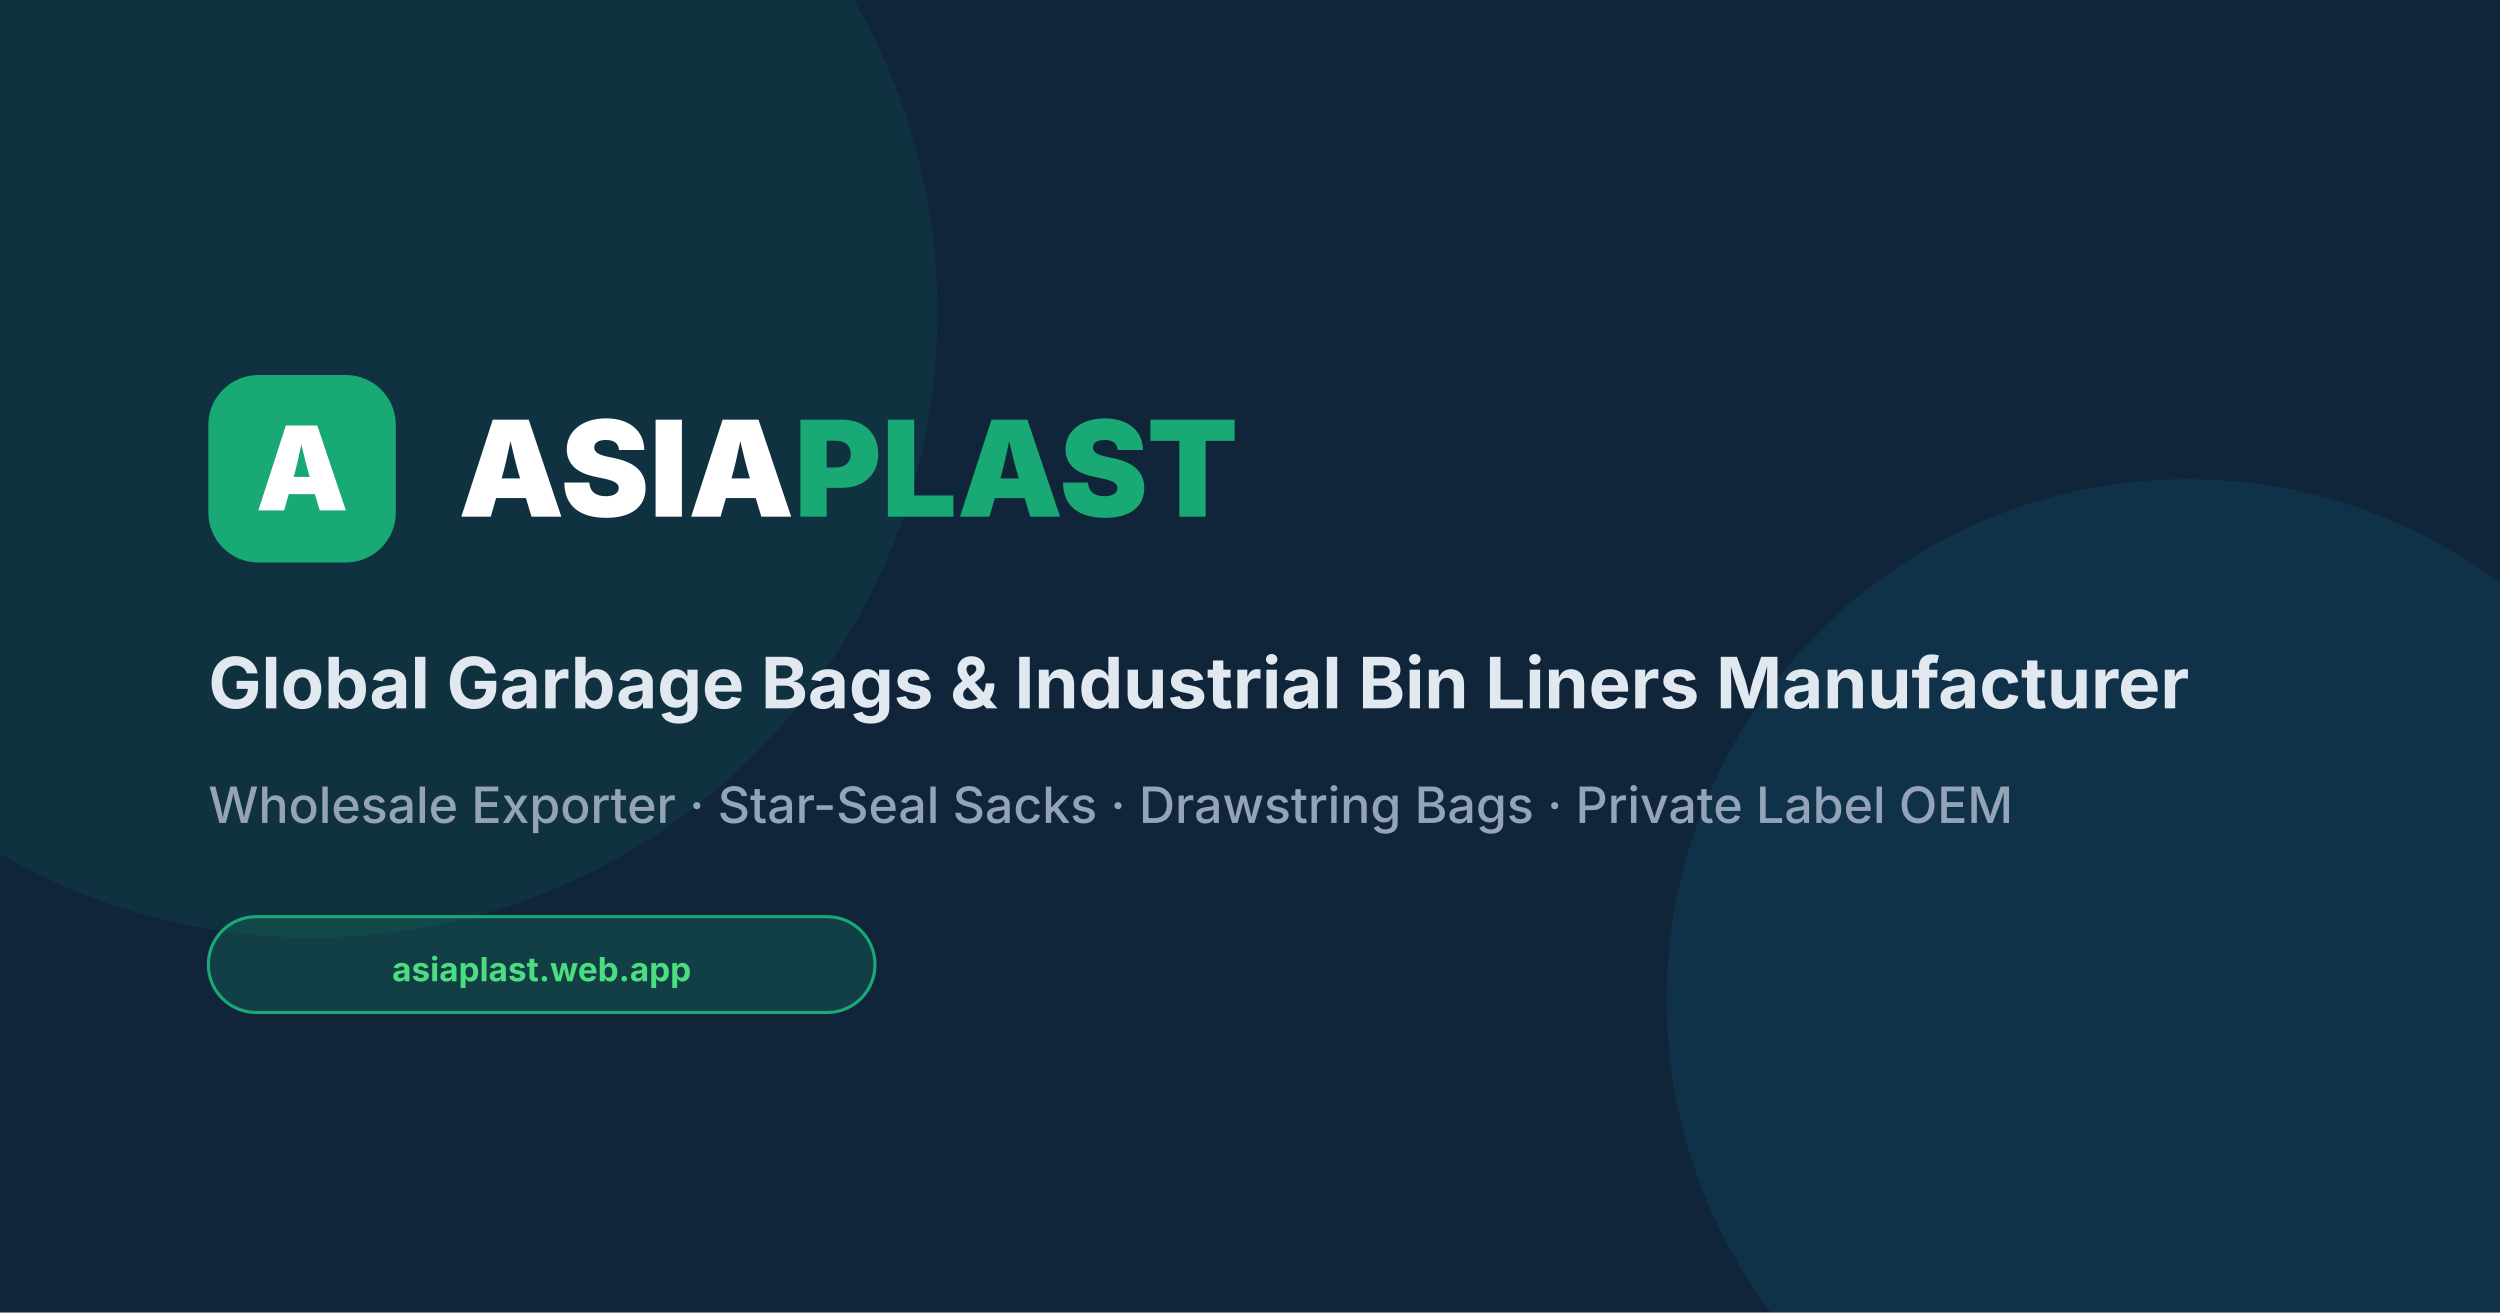
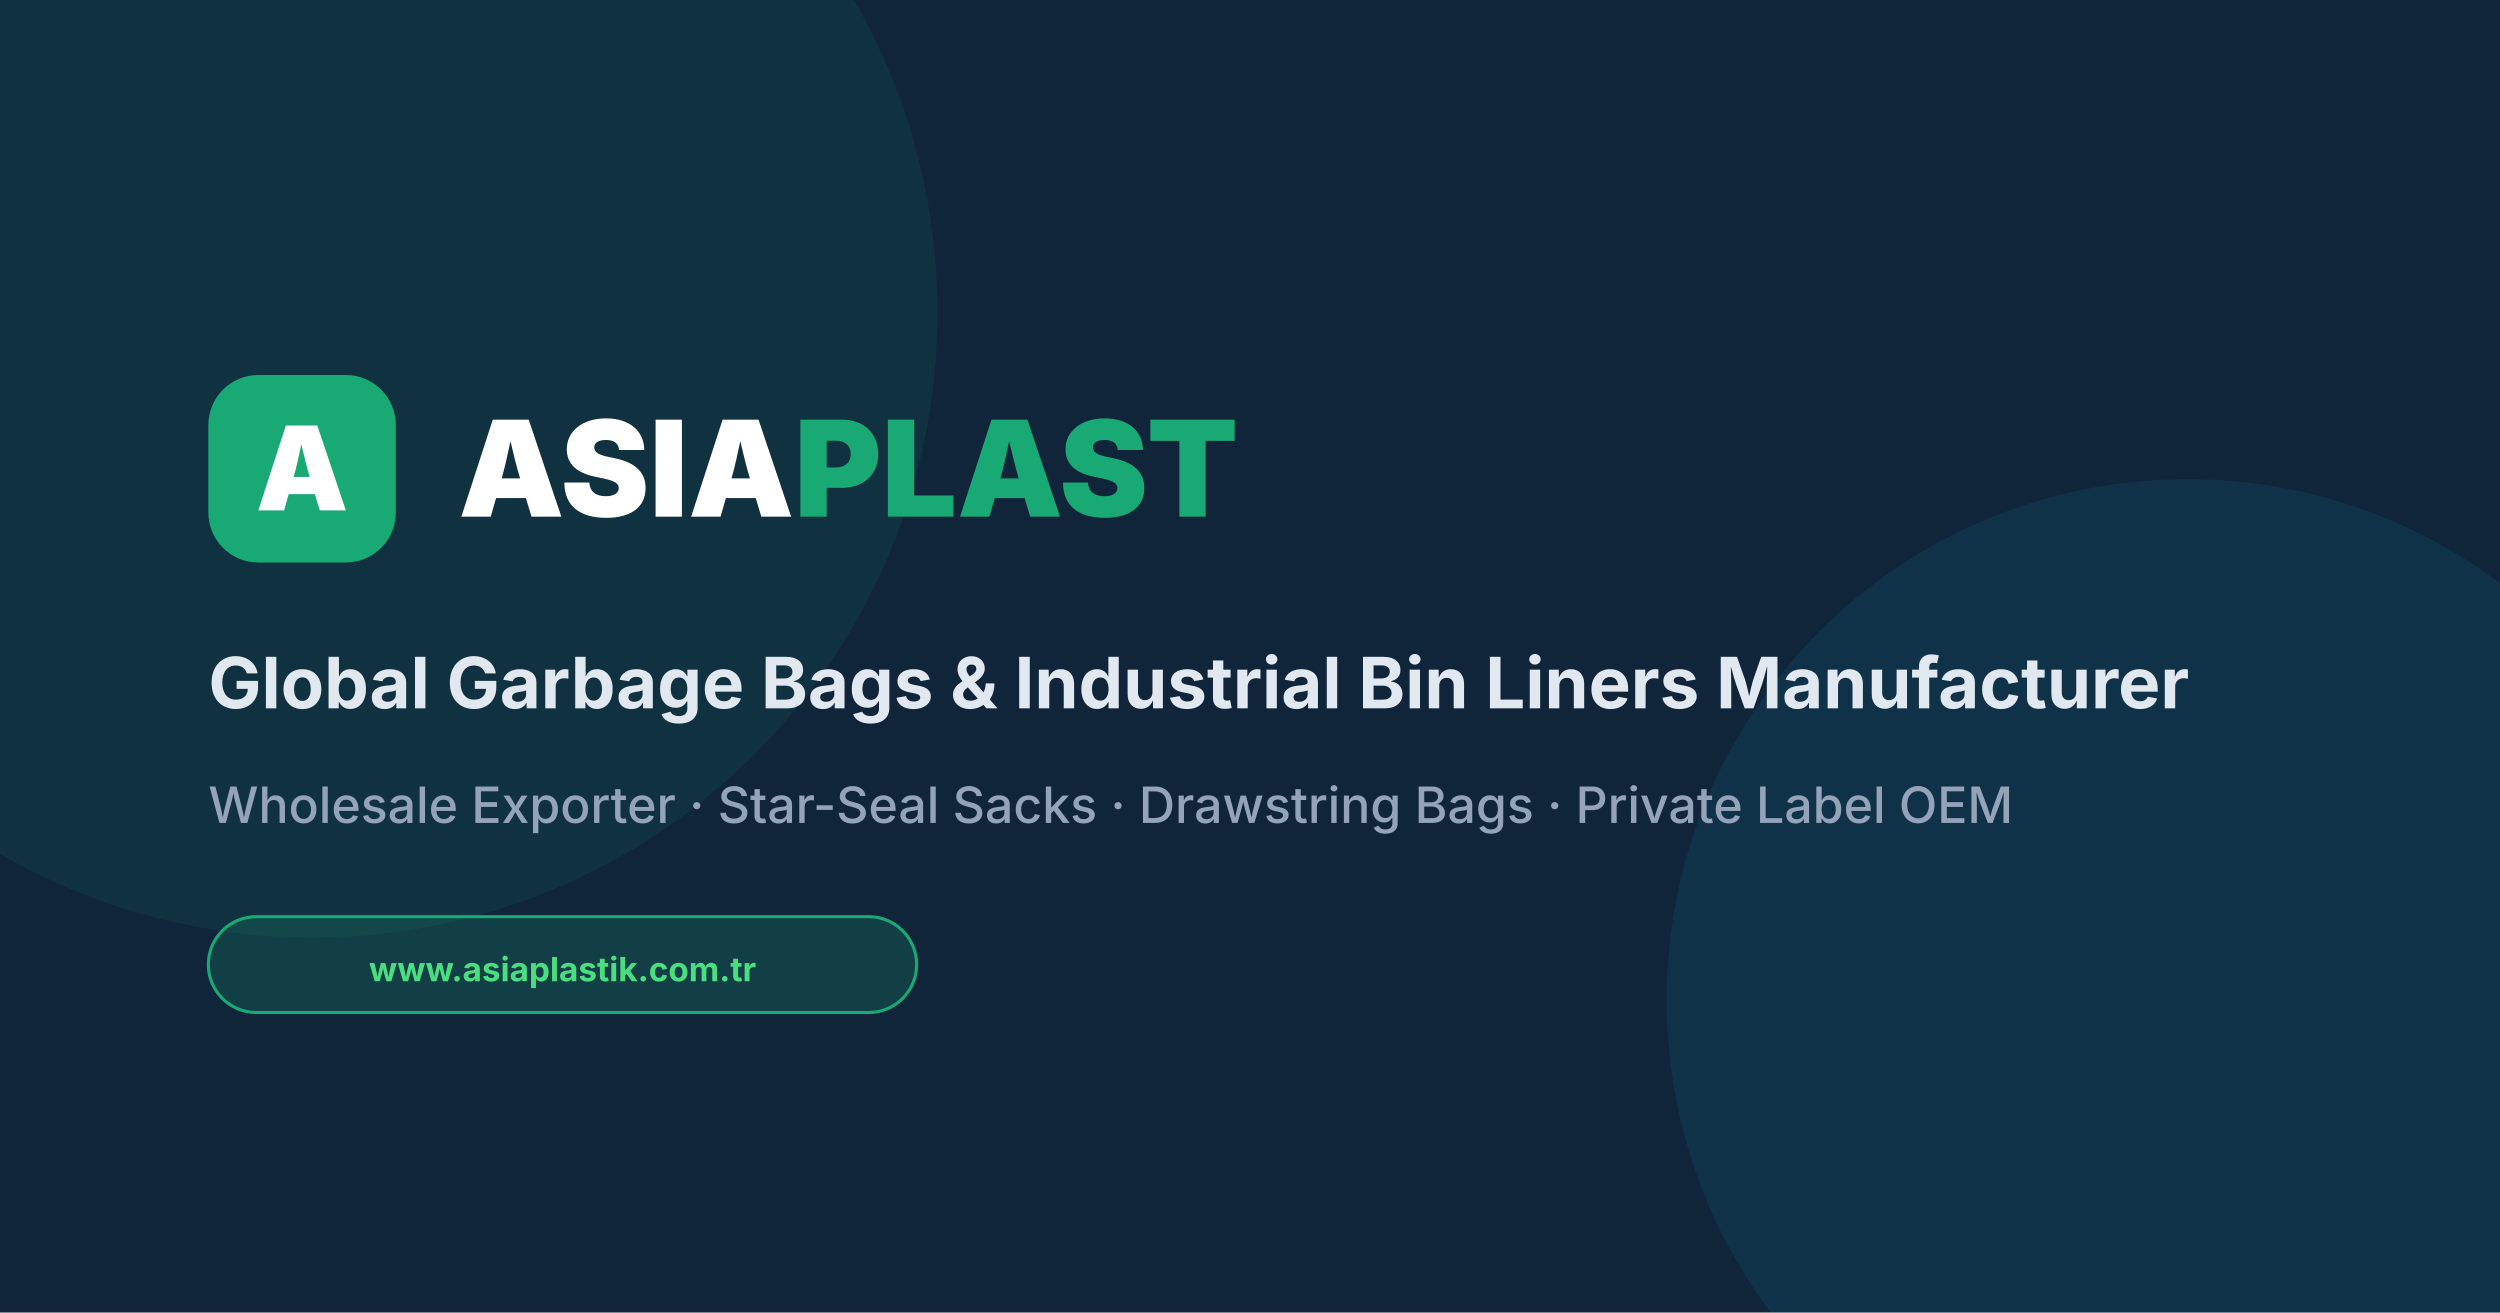
<svg xmlns="http://www.w3.org/2000/svg" viewBox="0 0 1200 630" width="1200" height="630">
  <rect width="1200" height="630" fill="#10243A" />
  <circle cx="150" cy="150" r="300" fill="#19A974" opacity="0.1" />
  <circle cx="1050" cy="480" r="250" fill="#06B6D4" opacity="0.1" />
  <g transform="translate(100, 180)">
    <rect width="90" height="90" rx="24" fill="#19A974" />
    <text x="45" y="65" font-family="system-ui, -apple-system, sans-serif" font-weight="900" font-size="56" fill="#FFFFFF" text-anchor="middle">A</text>
    <text x="120" y="68" font-family="system-ui, -apple-system, sans-serif" font-weight="900" font-size="64" fill="#FFFFFF">ASIA<tspan fill="#19A974">PLAST</tspan>
    </text>
    <text x="0" y="160" font-family="system-ui, -apple-system, sans-serif" font-weight="700" font-size="34" fill="#E2E8F0">Global Garbage Bags &amp; Industrial Bin Liners Manufacturer</text>
    <text x="0" y="215" font-family="system-ui, -apple-system, sans-serif" font-weight="500" font-size="24" fill="#94A3B8">Wholesale Exporter · Star-Seal Sacks · Drawstring Bags · Private Label OEM</text>
-     <rect x="0" y="260" width="320" height="46" rx="23" fill="#19A974" fill-opacity="0.2" stroke="#19A974" stroke-width="1.5" />
-     <text x="160" y="291" font-family="system-ui, -apple-system, sans-serif" font-weight="700" font-size="16" fill="#4ADE80" text-anchor="middle">asiaplast.web.app</text>
+     <rect x="0" y="260" width="340" height="46" rx="23" fill="#19A974" fill-opacity="0.2" stroke="#19A974" stroke-width="1.5" />
+     <text x="170" y="291" font-family="system-ui, -apple-system, sans-serif" font-weight="700" font-size="16" fill="#4ADE80" text-anchor="middle">www.asiaplastik.com.tr</text>
  </g>
</svg>
